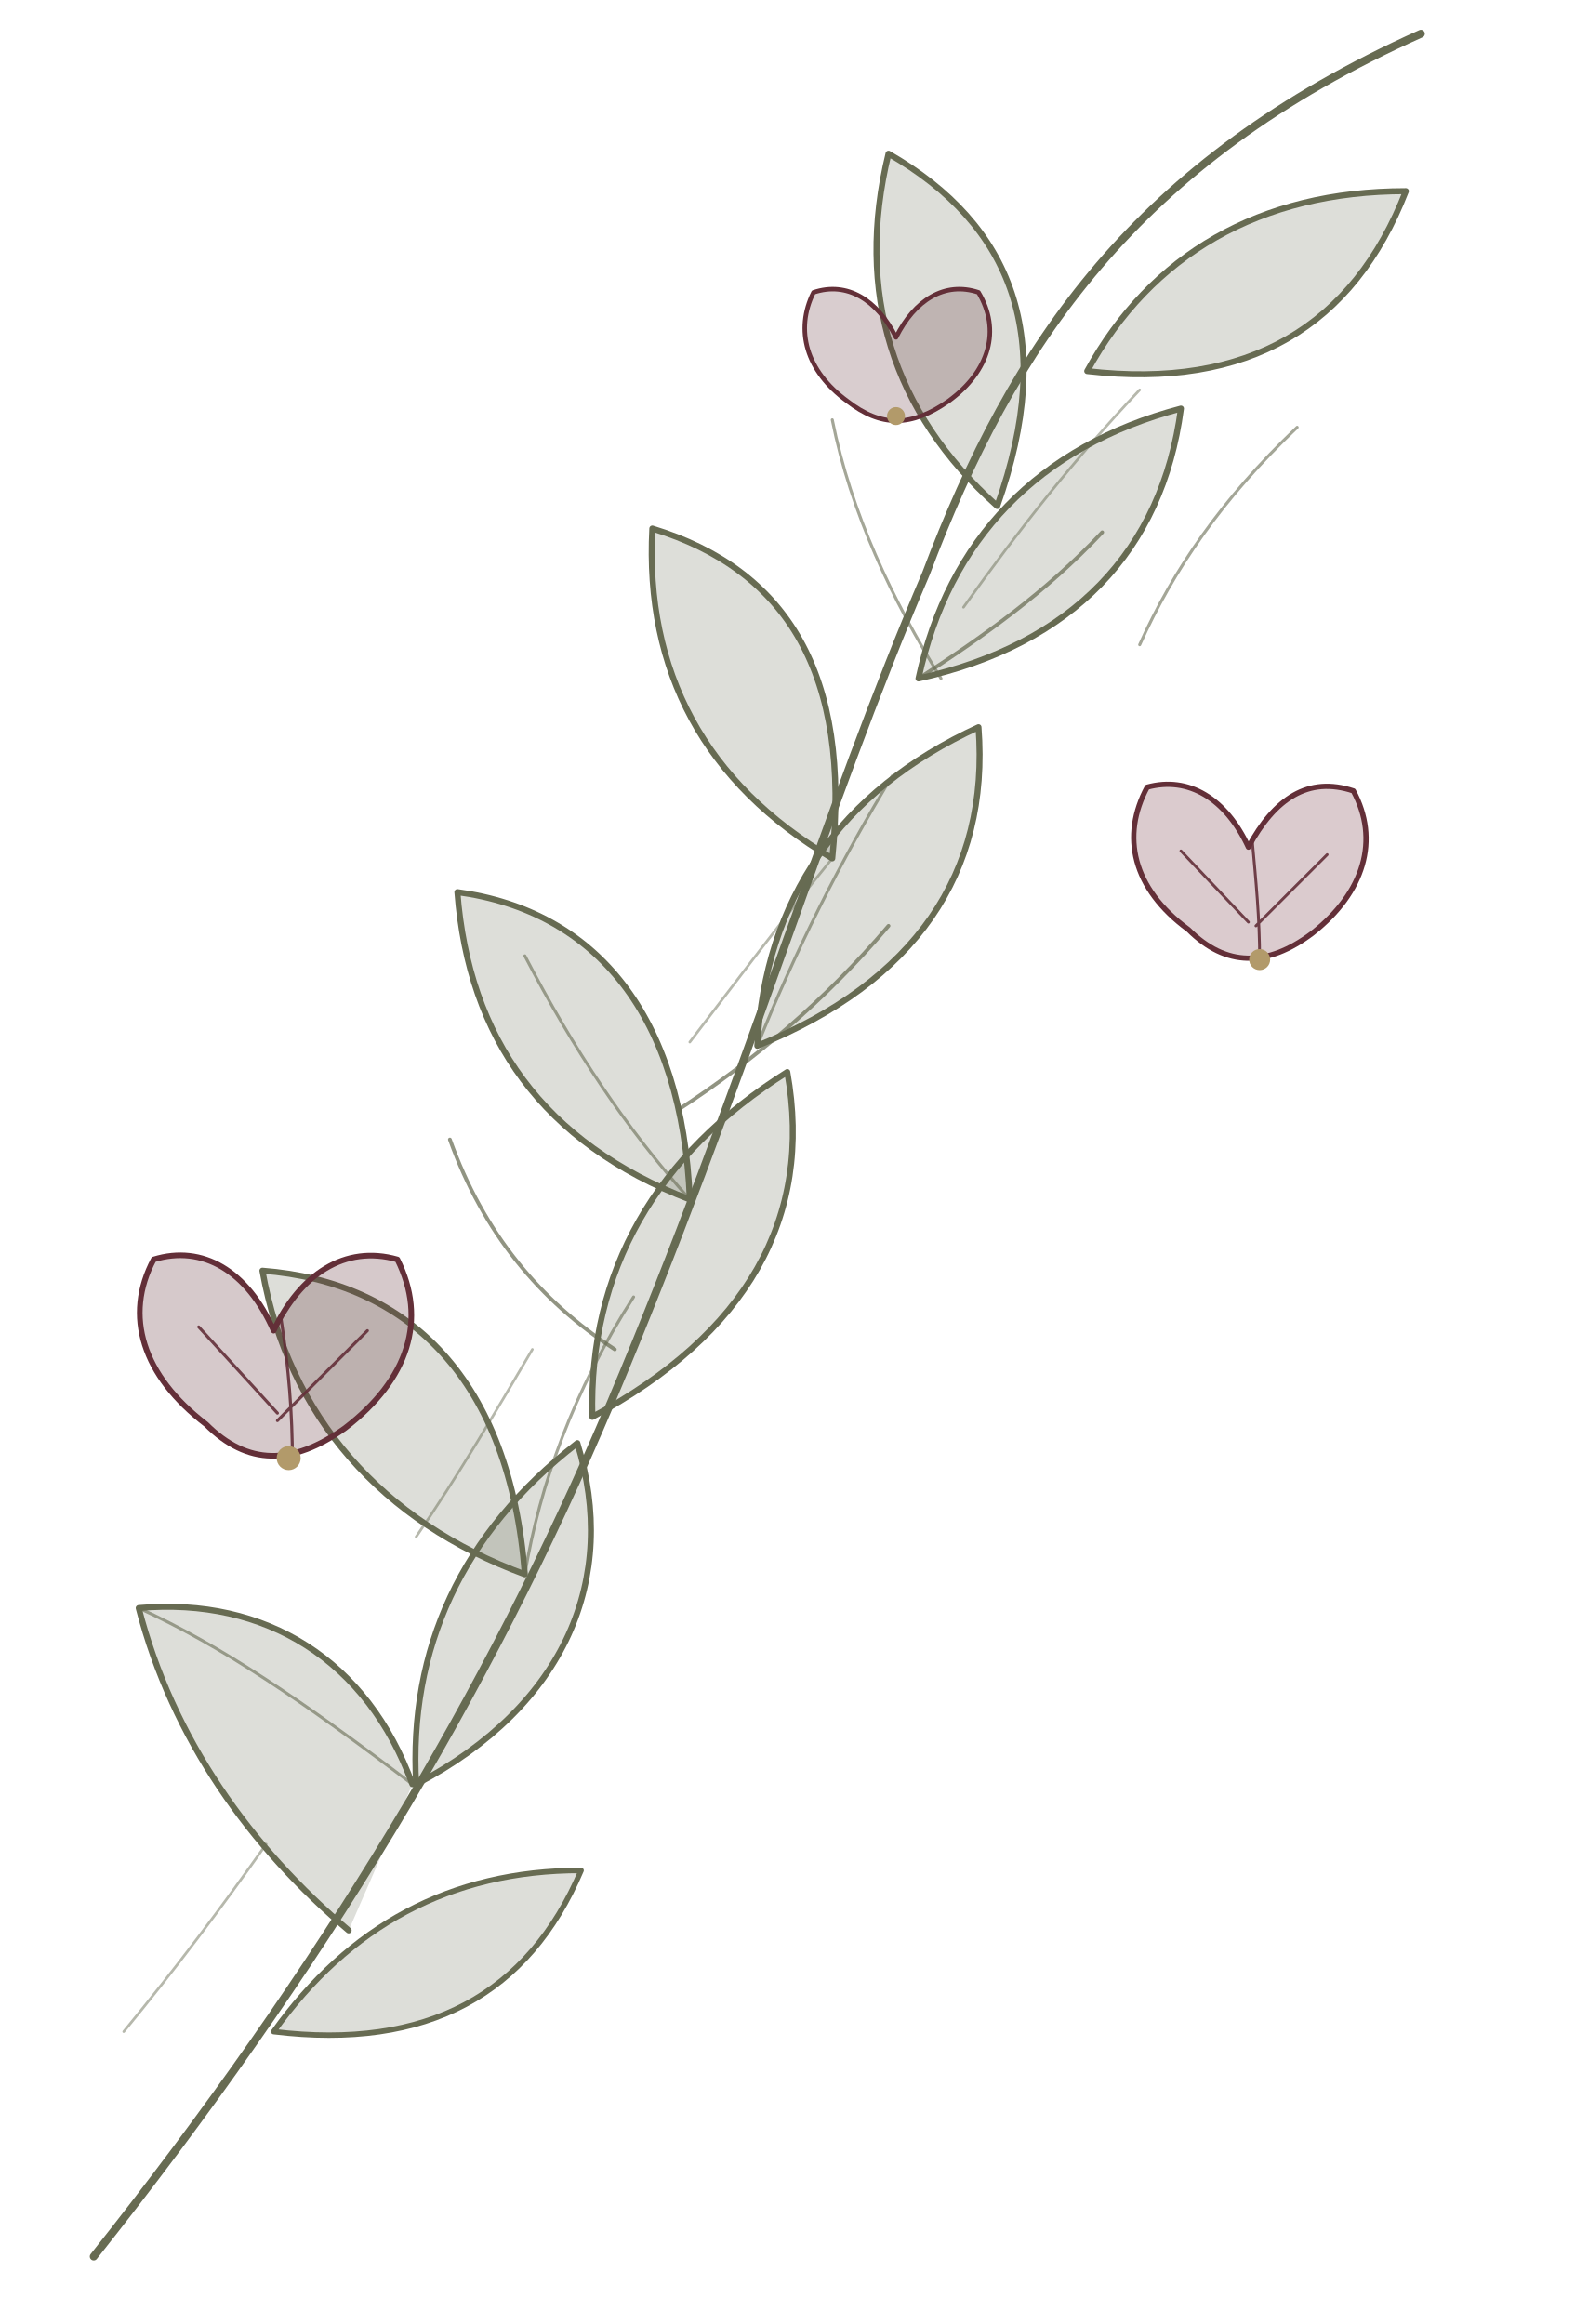
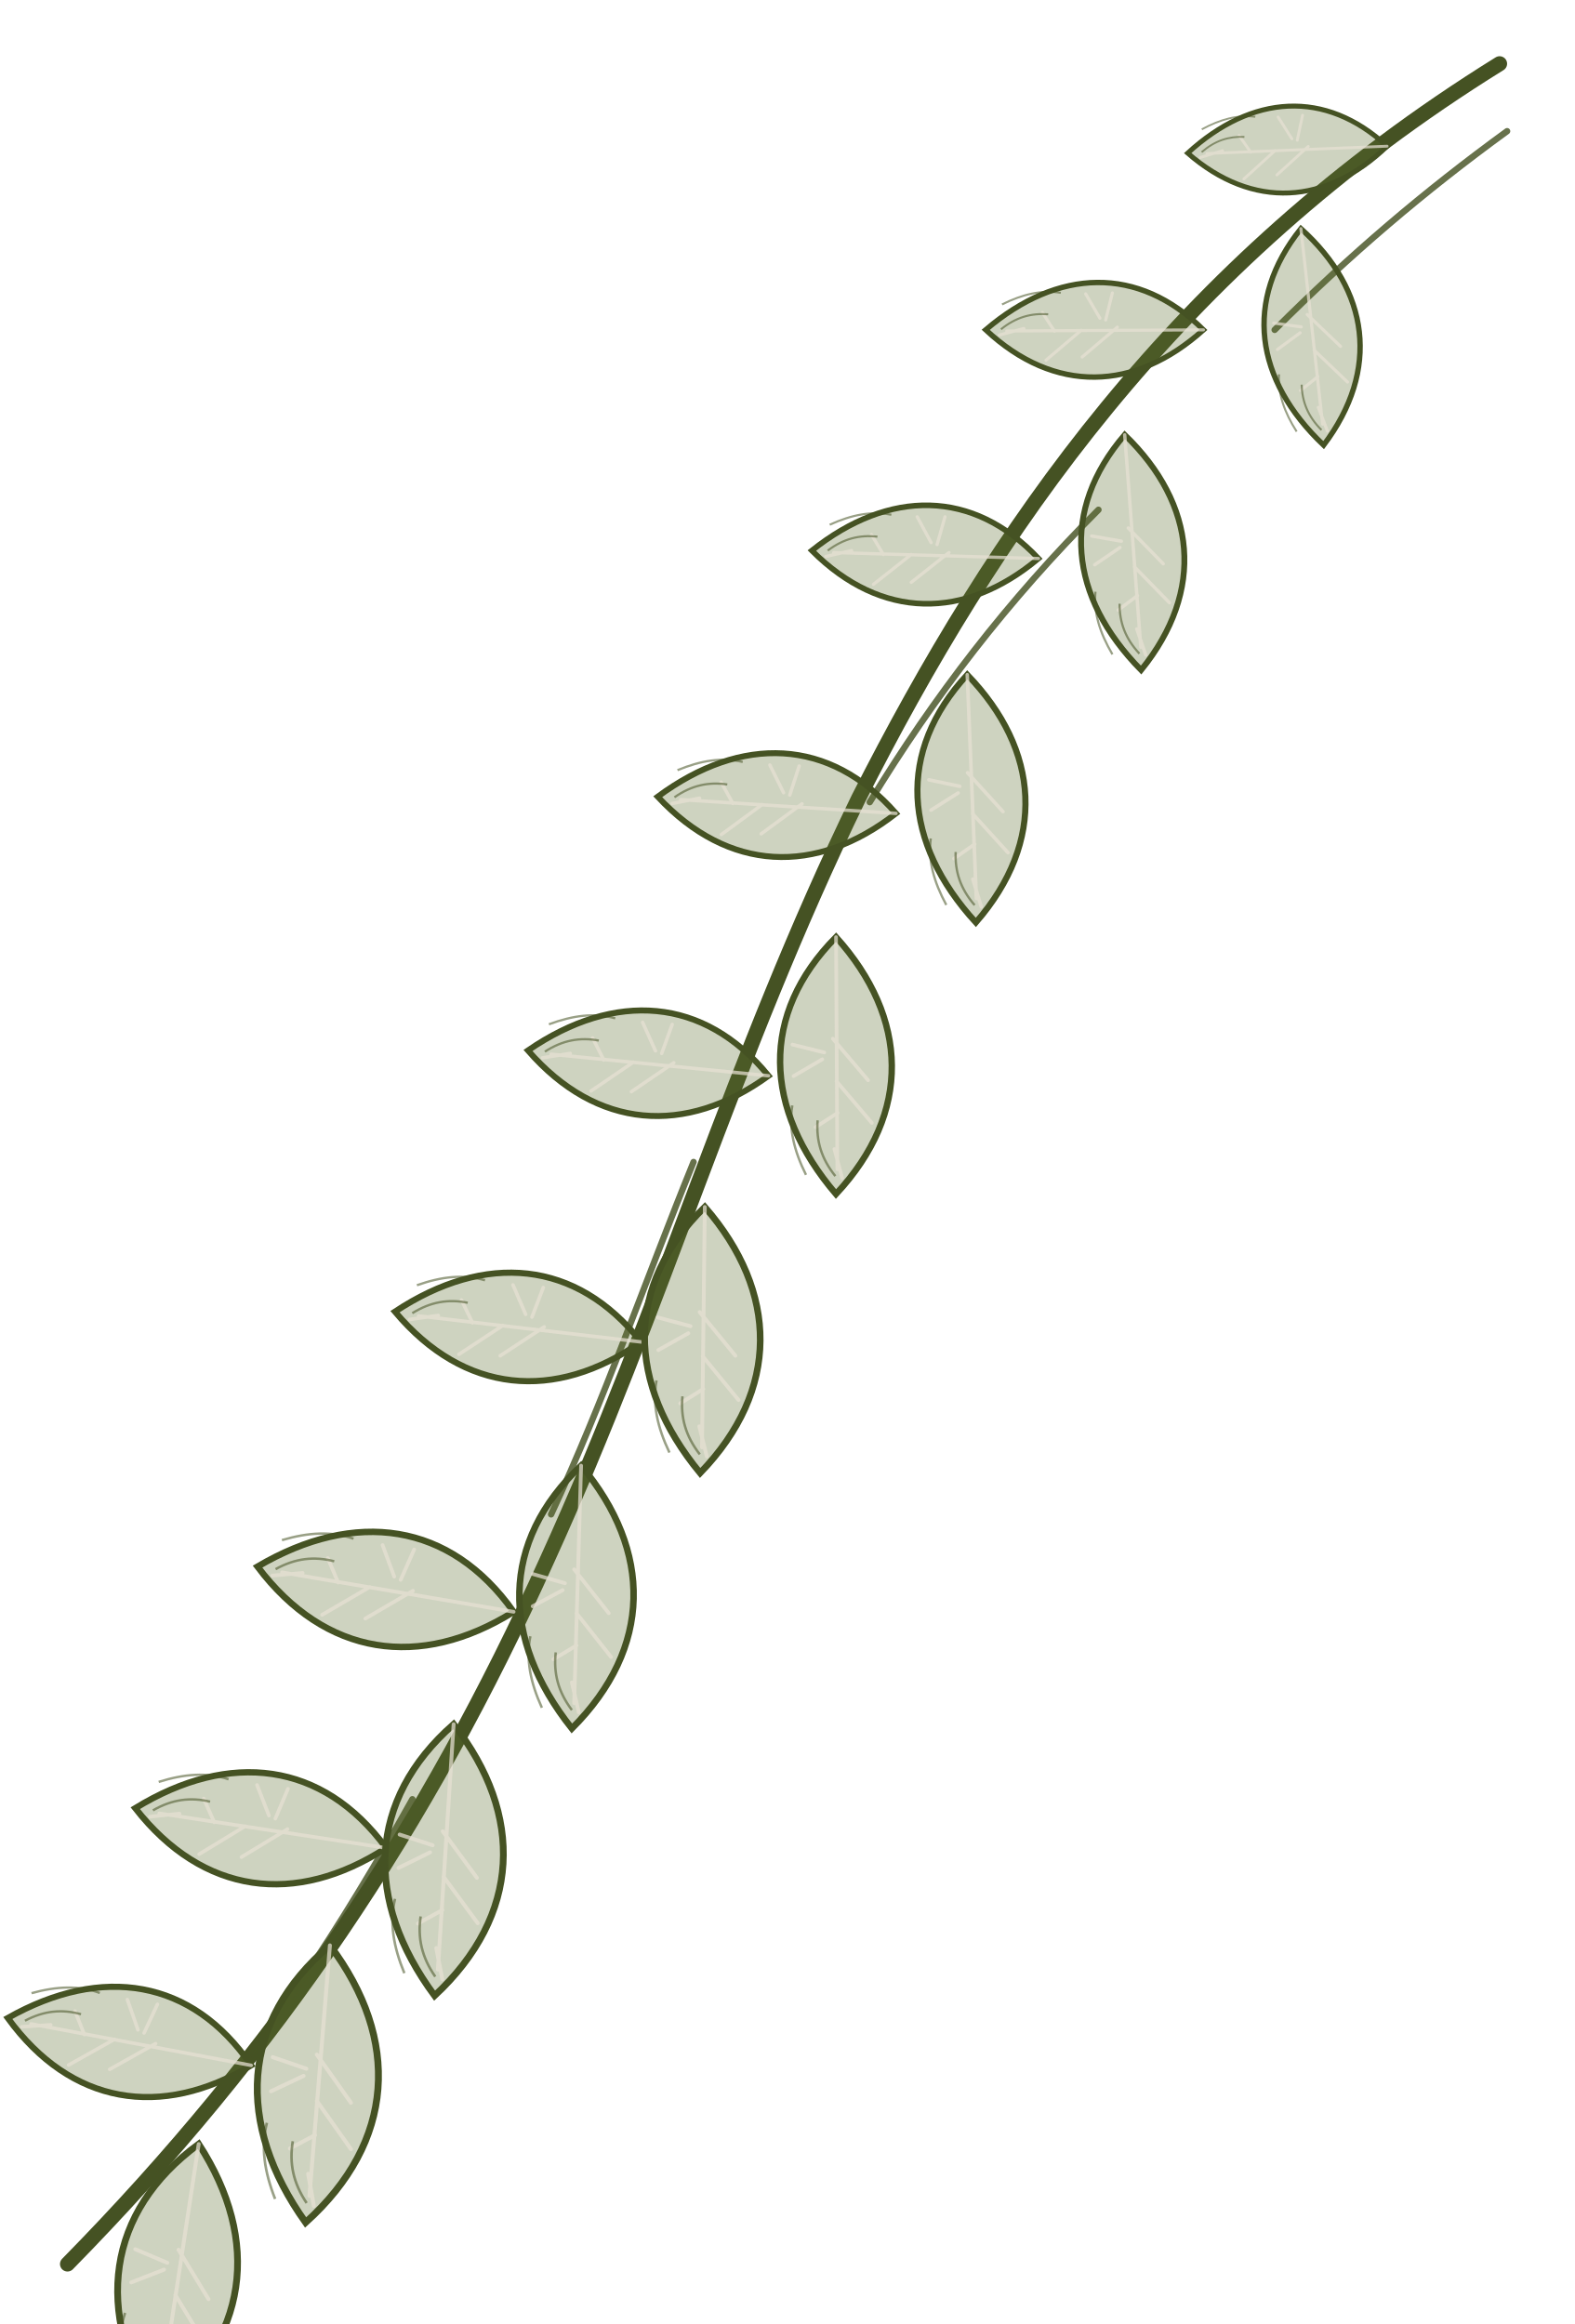
<svg xmlns="http://www.w3.org/2000/svg" viewBox="0 0 420 620" fill="none">
-   <g stroke="#676B52" stroke-linecap="round" stroke-linejoin="round">
-     <path d="M25 602C86 525 130 452 163 374c35-83 57-158 84-221C270 92 303 43 379 9" stroke-width="2.1" />
-     <path d="M93 515C67 493 46 464 37 429c34-3 61 14 73 47" fill="#676B52" fill-opacity=".22" stroke-width="1.6" />
-     <path d="M111 476c-2-36 12-67 43-91 11 36-3 70-43 91Z" fill="#676B52" fill-opacity=".22" stroke-width="1.6" />
-     <path d="M140 420c-38-14-63-42-70-81 39 3 66 29 70 81Z" fill="#676B52" fill-opacity=".22" stroke-width="1.6" />
-     <path d="M158 378c-1-39 17-70 52-92 7 39-11 70-52 92Z" fill="#676B52" fill-opacity=".22" stroke-width="1.6" />
-     <path d="M184 320c-39-15-59-43-62-82 37 5 60 33 62 82Z" fill="#676B52" fill-opacity=".22" stroke-width="1.6" />
-     <path d="M202 279c2-39 22-68 59-85 3 39-17 68-59 85Z" fill="#676B52" fill-opacity=".22" stroke-width="1.6" />
-     <path d="M222 229c-34-20-50-50-48-88 36 11 53 39 48 88Z" fill="#676B52" fill-opacity=".22" stroke-width="1.6" />
-     <path d="M245 181c8-37 32-62 70-72-5 38-29 63-70 72Z" fill="#676B52" fill-opacity=".22" stroke-width="1.6" />
-     <path d="M266 135c-28-25-38-57-29-94 33 19 45 49 29 94Z" fill="#676B52" fill-opacity=".22" stroke-width="1.6" />
-     <path d="M290 99c17-31 46-48 85-48-14 36-42 53-85 48Z" fill="#676B52" fill-opacity=".22" stroke-width="1.6" />
-     <path d="M73 542c20-28 47-43 82-43-14 33-41 48-82 43Z" fill="#676B52" fill-opacity=".22" stroke-width="1.45" />
-     <path d="M164 360c-20-13-35-31-44-56m61-8c20-13 39-29 56-49m8-66c17-11 34-23 49-39" stroke-width="1" opacity=".72" />
-     <path d="M37 429c22 10 44 25 73 47m30-56c4-24 13-49 29-74m15-26c-17-19-31-40-44-65m62 24c10-25 22-49 36-72m13-26c-13-21-24-44-29-69m82 60c9-20 22-39 42-58" stroke-width=".8" opacity=".6" />
-     <path d="M304 104c-17 18-32 37-47 58m-35 67c-13 16-25 32-38 49m-42 82c-10 17-20 34-31 50m-40 82c-12 17-24 33-38 50" stroke-width=".7" opacity=".48" />
+   <defs>
+     <g id="leaf">
+       <path d="M0 0C-34-3-55-24-55-59-20-55 1-34 0 0Z" fill="#5C6B2D" fill-opacity=".3" stroke="#455223" stroke-width="2" />
+       <path d="M0 0  -50-53m19 20-17-2m27 11-17-2M-38-40l2-8m13 17 3-10m-25-8-8-5m31 25 9-5" stroke="#E8E1D4" stroke-opacity=".72" stroke-width="1.15" stroke-linecap="round" />
+       <path d="M-51-55c7 1 12 4 16 9m-9-15c8 3 14 7 18 13" stroke="#455223" stroke-opacity=".55" stroke-width=".75" />
+     </g>
+   </defs>
+   <g stroke="#455223" stroke-linecap="round" stroke-linejoin="round">
+     <path d="M18 604C74 547 114 487 146 416c31-68 49-133 83-203C265 142 313 71 400 17" stroke-width="4" />
+     <path d="M45 574c26-29 46-60 65-94m37-76c14-30 25-62 38-94m47-96c17-28 37-54 61-78m47-48c20-20 40-37 62-53" stroke-width="1.7" opacity=".82" />
  </g>
-   <g stroke="#632F38" stroke-linecap="round" stroke-linejoin="round">
-     <path d="M55 380c-17-13-22-29-14-44 13-4 25 3 32 19 7-15 19-23 33-19 8 16 3 32-14 45-14 10-26 10-37-1Z" fill="#632F38" fill-opacity=".26" stroke-width="1.5" />
-     <path d="M75 352c2 13 3 25 3 38m-25-36 21 23m24-22-24 24" stroke-width=".8" opacity=".9" />
-     <path d="M317 248c-15-11-18-25-11-38 11-3 21 3 27 16 7-13 16-19 28-15 7 13 3 27-11 38-12 9-23 9-33-1Z" fill="#87535A" fill-opacity=".3" stroke-width="1.4" />
-     <path d="M334 224c1 11 2 21 2 32m-21-29 18 19m21-18-19 19" stroke-width=".75" opacity=".9" />
-     <path d="M226 107c-11-8-14-19-9-29 9-3 17 2 22 12 5-10 13-15 22-12 6 10 3 21-8 29-10 7-18 7-27 0Z" fill="#632F38" fill-opacity=".24" stroke-width="1.2" />
-     <circle cx="77" cy="389" r="3.2" fill="#B29A6A" stroke="none" />
-     <circle cx="336" cy="256" r="2.8" fill="#B29A6A" stroke="none" />
-     <circle cx="239" cy="111" r="2.4" fill="#B29A6A" stroke="none" />
+   <g>
+     <use href="#leaf" transform="translate(53 572) rotate(-128) scale(.9)" />
+     <use href="#leaf" transform="translate(67 551) rotate(-36) scale(.82)" />
+     <use href="#leaf" transform="translate(88 519) rotate(-132) scale(.92)" />
+     <use href="#leaf" transform="translate(103 493) rotate(-38) scale(.84)" />
+     <use href="#leaf" transform="translate(121 460) rotate(-133) scale(.9)" />
+     <use href="#leaf" transform="translate(137 430) rotate(-37) scale(.86)" />
+     <use href="#leaf" transform="translate(155 391) rotate(-135) scale(.87)" />
+     <use href="#leaf" transform="translate(171 358) rotate(-40) scale(.82)" />
+     <use href="#leaf" transform="translate(188 322) rotate(-136) scale(.88)" />
+     <use href="#leaf" transform="translate(205 287) rotate(-41) scale(.8)" />
+     <use href="#leaf" transform="translate(223 250) rotate(-137) scale(.85)" />
+     <use href="#leaf" transform="translate(239 217) rotate(-43) scale(.79)" />
+     <use href="#leaf" transform="translate(258 180) rotate(-139) scale(.82)" />
+     <use href="#leaf" transform="translate(277 149) rotate(-45) scale(.75)" />
+     <use href="#leaf" transform="translate(300 116) rotate(-141) scale(.78)" />
+     <use href="#leaf" transform="translate(321 88) rotate(-47) scale(.72)" />
+     <use href="#leaf" transform="translate(347 61) rotate(-143) scale(.72)" />
+     <use href="#leaf" transform="translate(370 39) rotate(-49) scale(.66)" />
  </g>
</svg>
